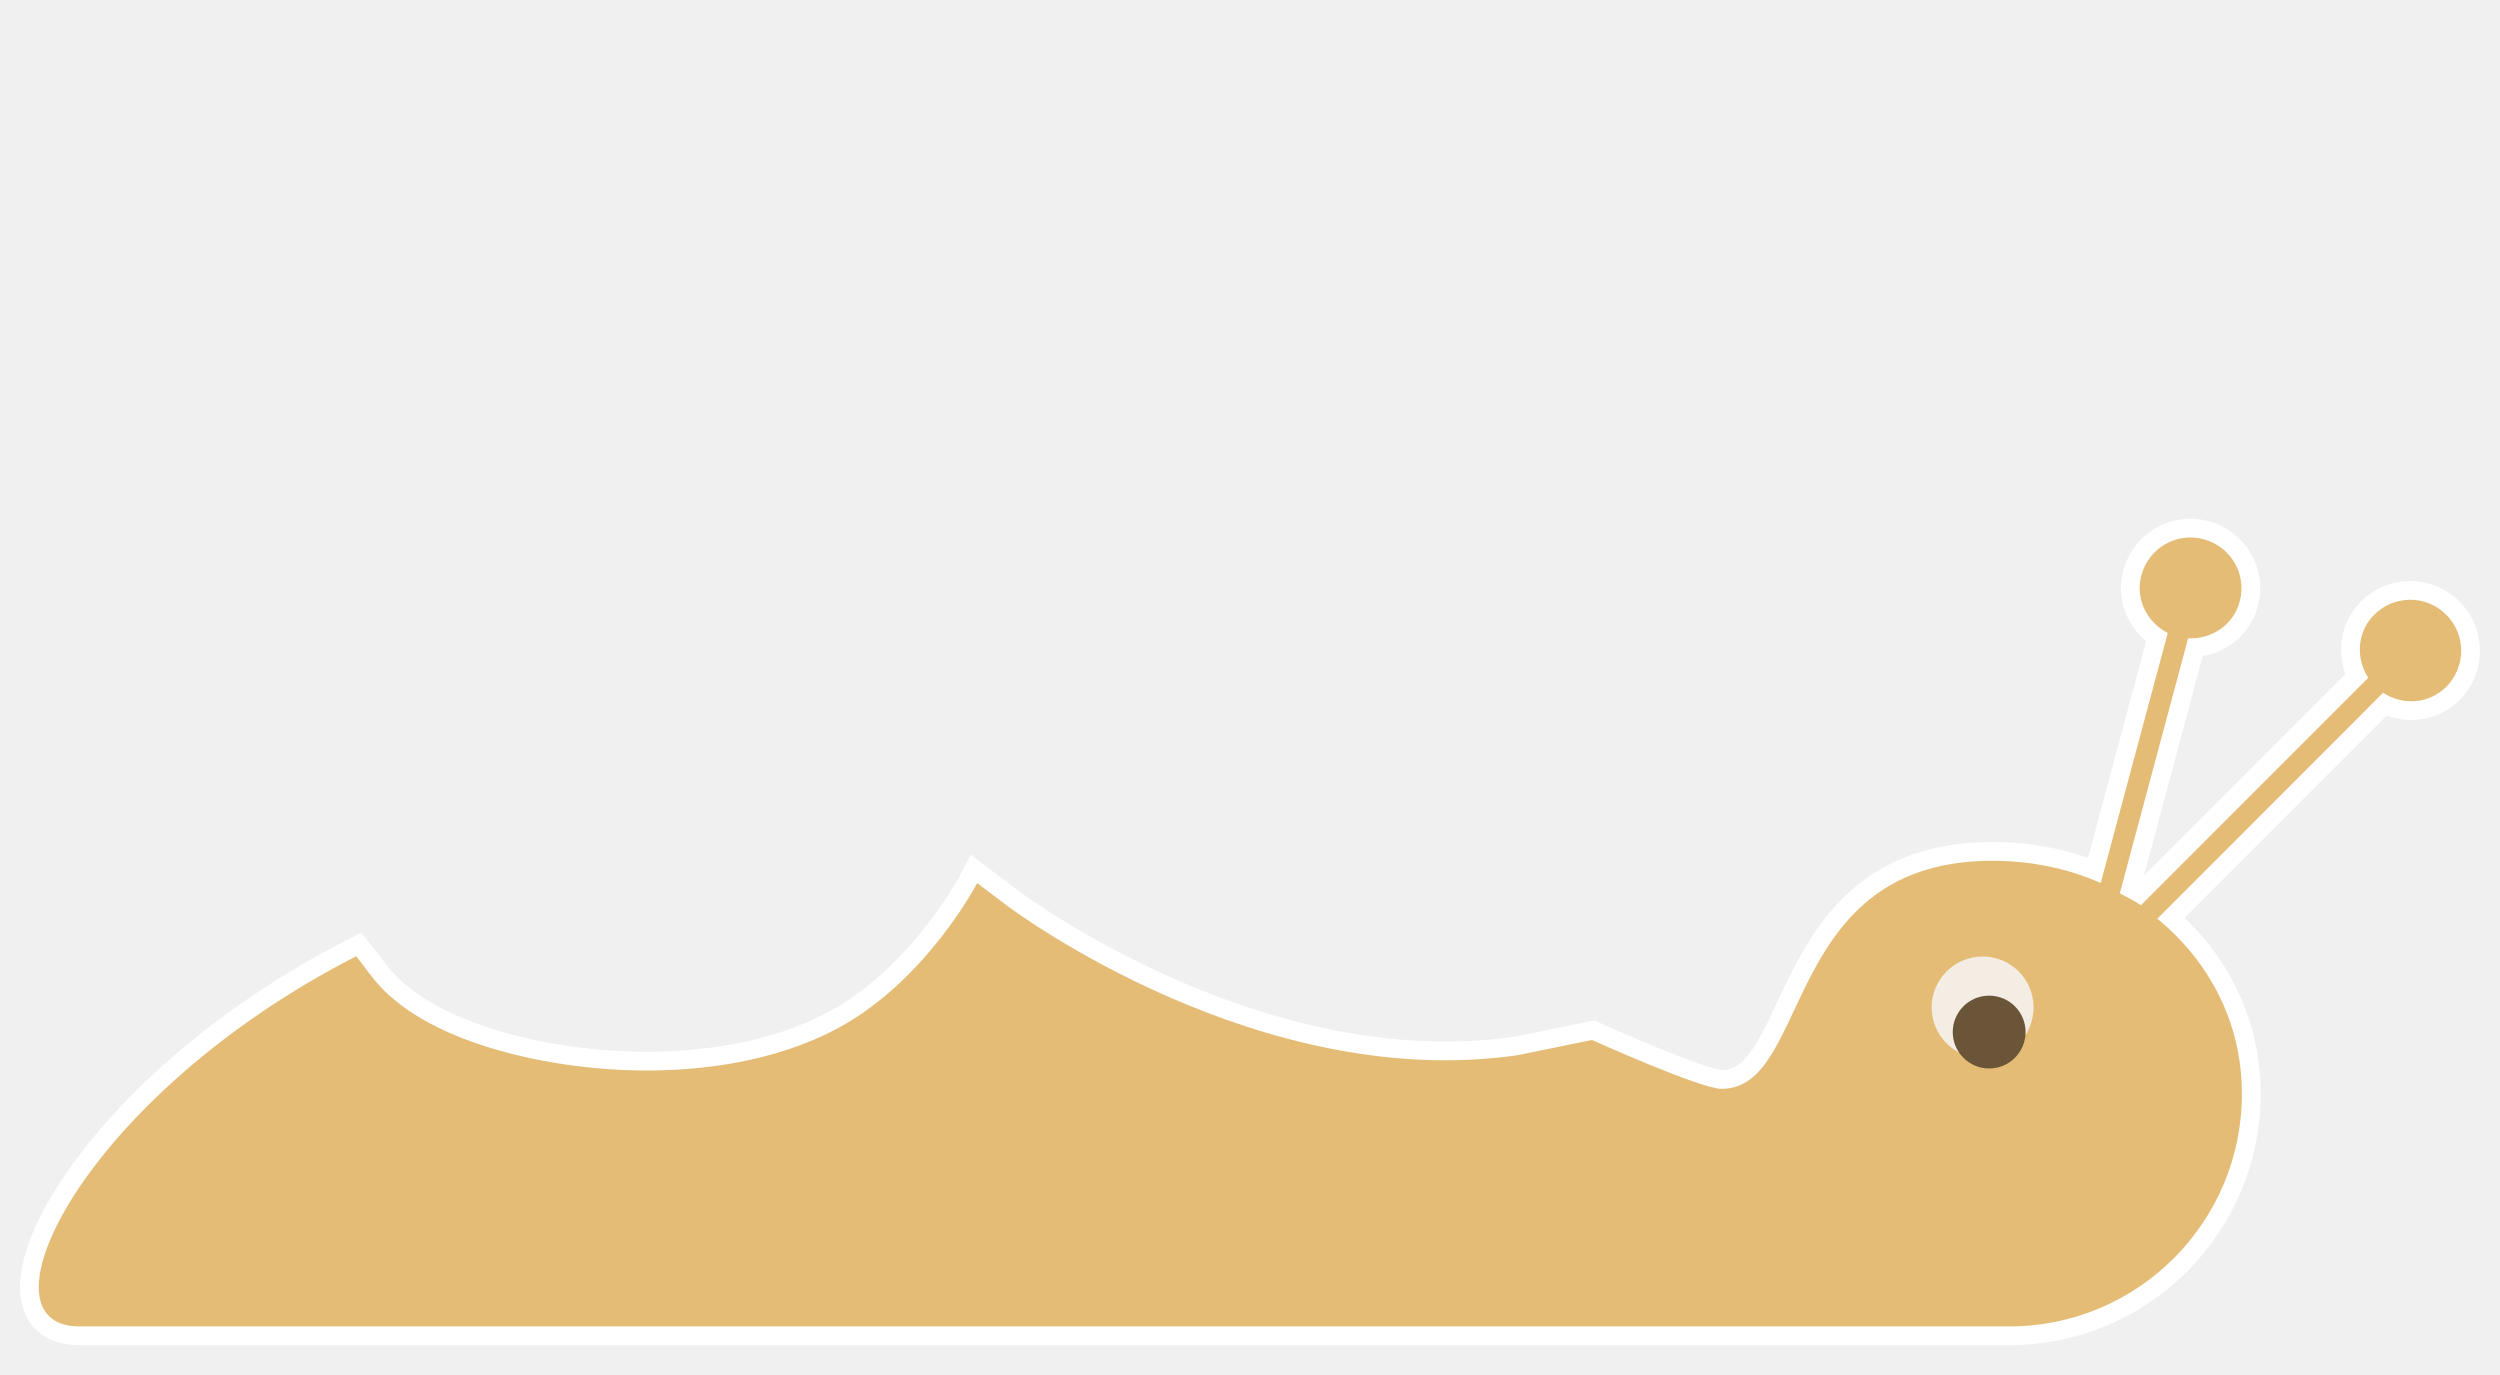
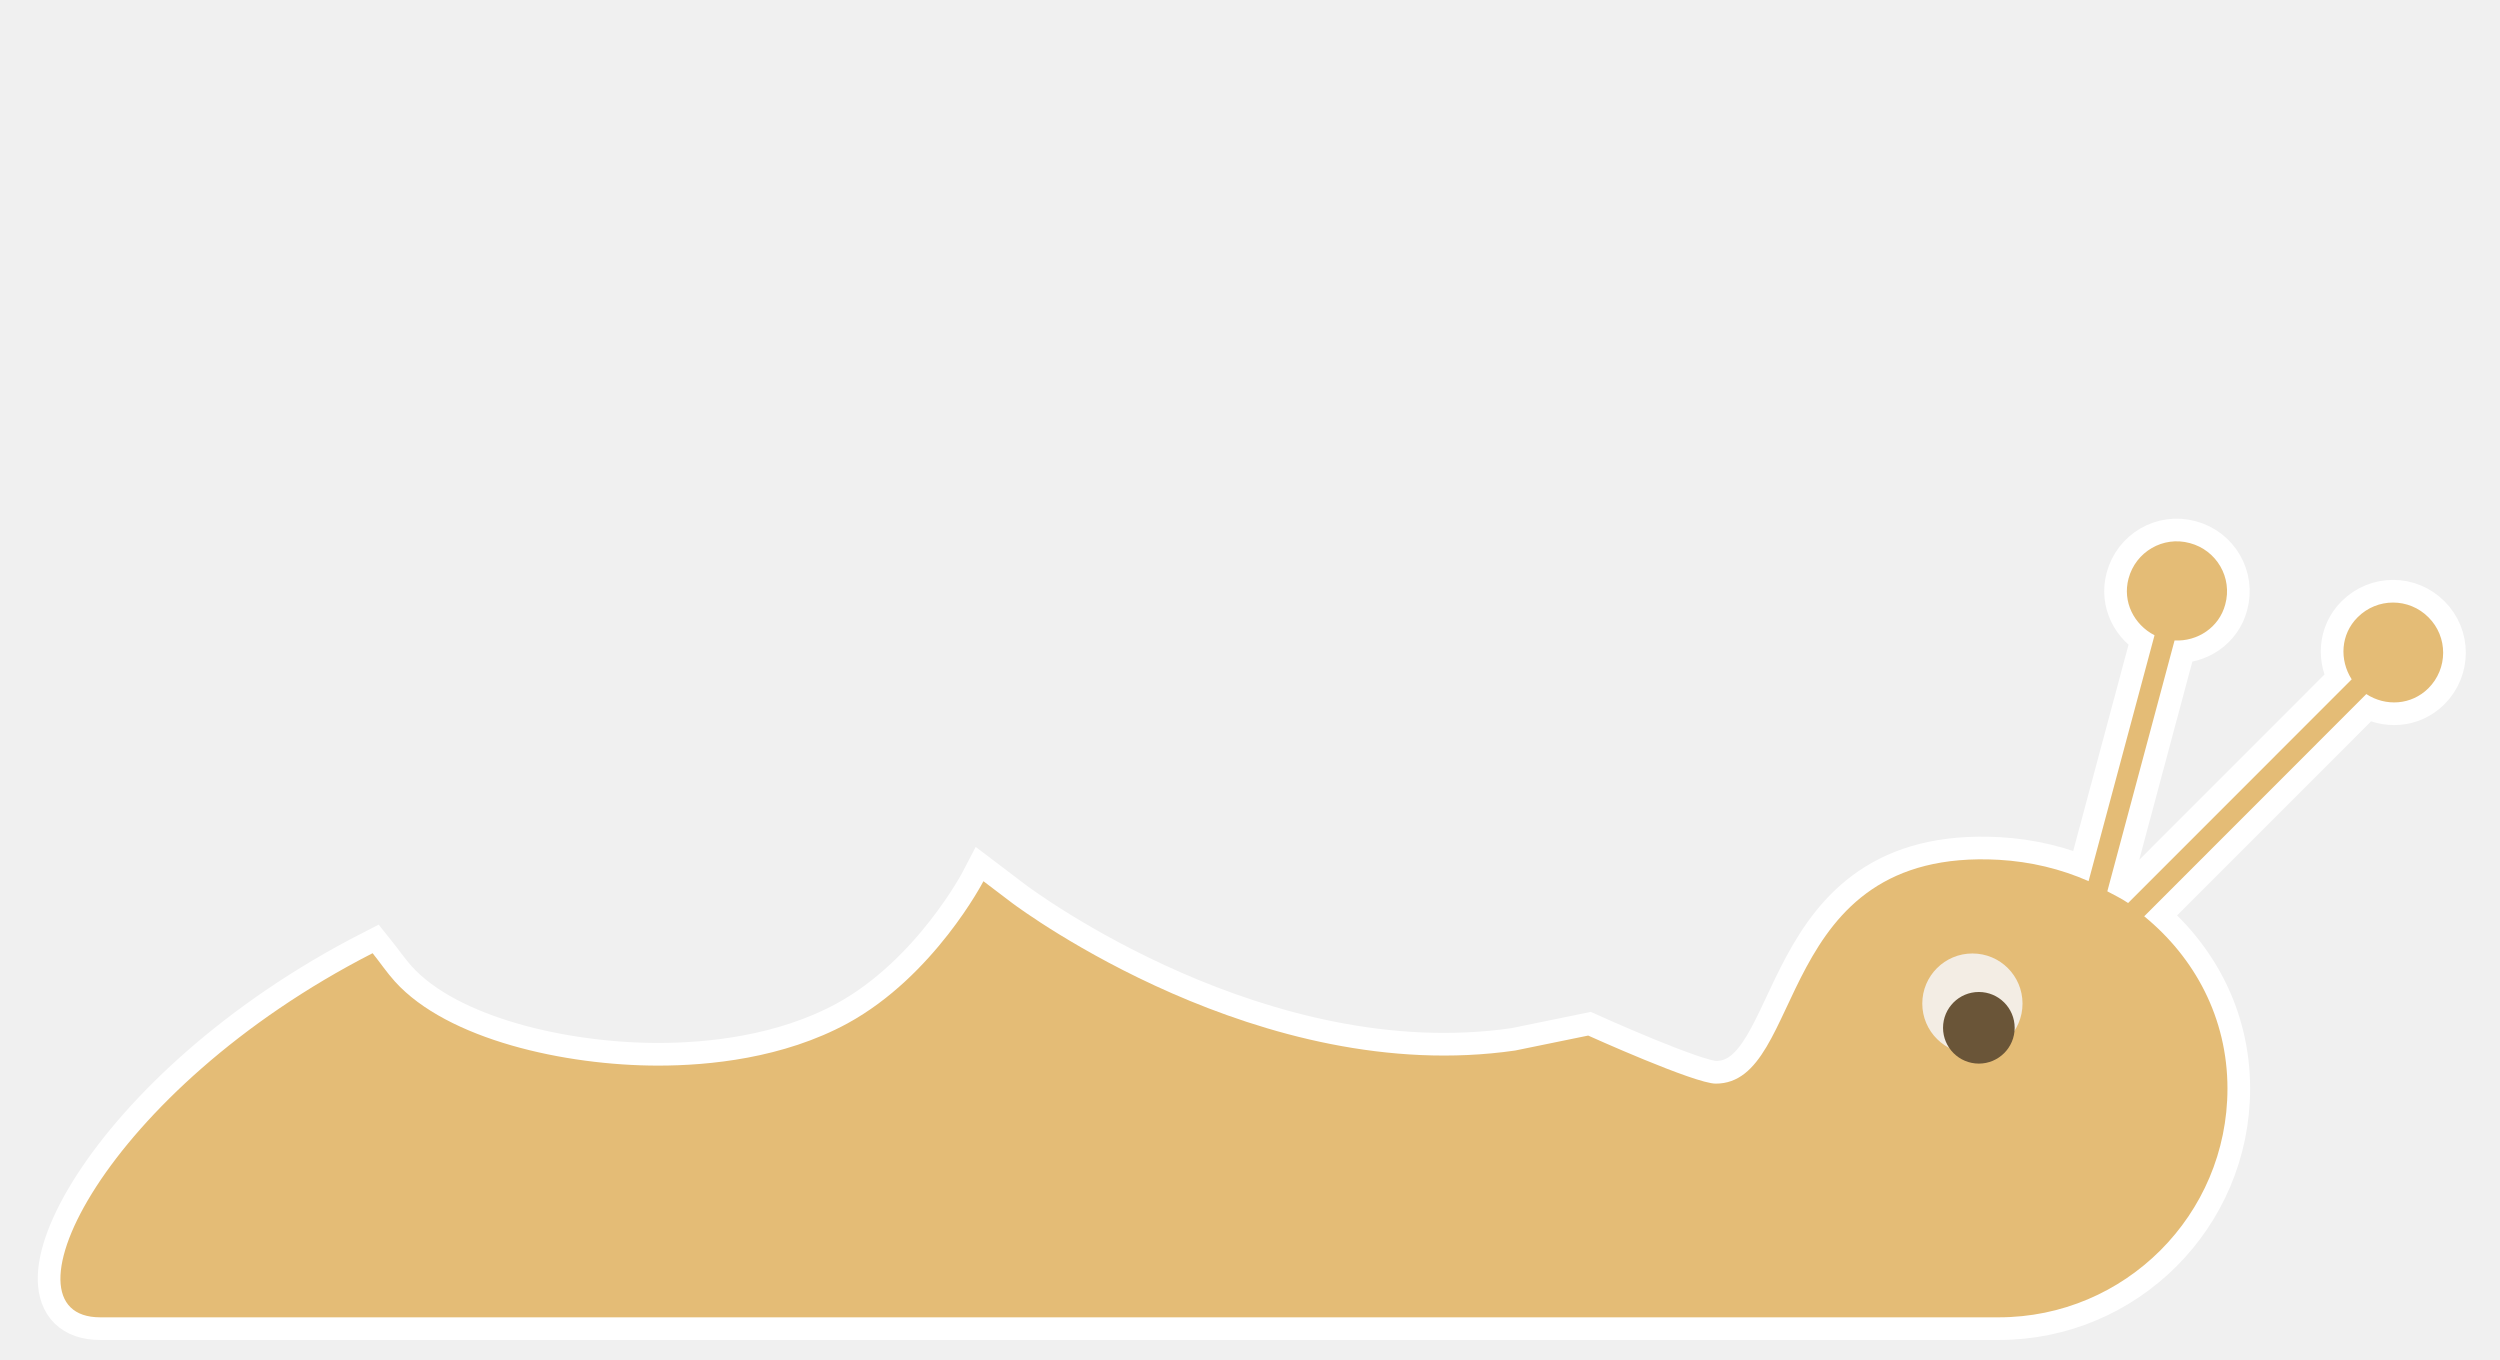
- <svg xmlns="http://www.w3.org/2000/svg" version="1.1" id="Слой_1" x="0px" y="0px" width="400px" height="220px" viewBox="0 0 400 220" enable-background="new 0 0 400 220" xml:space="preserve">
-   <path fill="#6A5538" stroke="#FFFFFF" stroke-width="6" stroke-miterlimit="10" d="M391.405,98.361c-3.19-3.203-8.34-3.203-11.53,0  c-2.765,2.752-2.979,6.937-0.959,10.088l-36.368,36.384c-1.09-0.745-2.269-1.292-3.382-1.902l10.935-40.804  c3.737,0.182,7.256-2.119,8.244-5.856c1.205-4.36-1.394-8.823-5.754-9.983c-4.354-1.195-8.82,1.407-9.977,5.776  c-1.004,3.762,0.873,7.48,4.229,9.216l-10.728,39.996c-4.485-1.982-9.423-3.177-14.602-3.472  c-36.866-2.033-31.253,36.409-46.043,36.409c-3.439,0-20.749-7.819-20.749-7.819l-11.878,2.433  c-41.348,6-80.279-22.846-81.772-23.959l-4.721-3.58c0,0-7.988,15.414-22.117,23.13c-10.466,5.683-22.517,6.863-30.786,6.863  c-15.145,0-34.258-4.216-42.808-13.656c-1.349-1.49-2.413-3.094-3.65-4.629c-43.627,22.325-61.515,59.229-44.311,59.229  c28.008,0,308.827,0,308.827,0c20.541,0,37.202-16.667,37.202-37.211c0-11.508-5.341-21.312-13.541-28.021l36.125-36.147  c3.152,2.055,7.323,1.806,10.088-0.934C394.592,106.71,394.592,101.538,391.405,98.361z" />
+ <svg xmlns="http://www.w3.org/2000/svg" version="1.1" baseProfile="basic" id="Слой_1" x="0px" y="0px" width="331px" height="180px" viewBox="0 0 331 180" xml:space="preserve">
+   <g>
+     <path fill="#6A5538" stroke="#FFFFFF" stroke-width="6" stroke-miterlimit="10" d="M321.531,81.733   c-2.596-2.607-6.788-2.607-9.385,0c-2.251,2.24-2.425,5.646-0.781,8.211l-29.602,29.615c-0.887-0.606-1.847-1.052-2.753-1.548   l8.901-33.212c3.042,0.148,5.906-1.725,6.71-4.766c0.981-3.549-1.135-7.181-4.683-8.126c-3.544-0.973-7.179,1.145-8.121,4.701   c-0.817,3.062,0.711,6.088,3.442,7.501l-8.732,32.555c-3.651-1.613-7.67-2.586-11.885-2.826   c-30.007-1.655-25.438,29.635-37.477,29.635c-2.799,0-16.889-6.364-16.889-6.364l-9.668,1.98   c-33.655,4.884-65.343-18.595-66.558-19.501l-3.843-2.914c0,0-6.502,12.546-18.002,18.827c-8.519,4.626-18.328,5.586-25.058,5.586   c-12.327,0-27.884-3.432-34.843-11.115c-1.098-1.213-1.964-2.518-2.971-3.768c-35.51,18.171-50.07,48.209-36.067,48.209   c22.797,0,251.369,0,251.369,0c16.719,0,30.281-13.566,30.281-30.288c0-9.367-4.347-17.347-11.022-22.808l29.404-29.422   c2.566,1.673,5.961,1.47,8.211-0.76C324.125,88.528,324.125,84.319,321.531,81.733z" />
+   </g>
  <g>
    <g>
-       <path fill="#E4BC76" d="M391.405,98.361c-3.19-3.203-8.34-3.203-11.53,0c-2.765,2.752-2.979,6.937-0.959,10.088l-36.368,36.384    c-1.09-0.745-2.269-1.292-3.382-1.902l10.935-40.804c3.737,0.182,7.256-2.119,8.244-5.856c1.205-4.36-1.394-8.823-5.754-9.983    c-4.354-1.195-8.82,1.407-9.977,5.776c-1.004,3.762,0.873,7.48,4.229,9.216l-10.728,39.996c-4.485-1.982-9.423-3.177-14.602-3.472    c-36.866-2.033-31.253,36.409-46.043,36.409c-3.439,0-20.749-7.819-20.749-7.819l-11.878,2.433    c-41.348,6-80.279-22.846-81.772-23.959l-4.721-3.58c0,0-7.988,15.414-22.117,23.13c-10.466,5.683-22.517,6.863-30.786,6.863    c-15.145,0-34.258-4.216-42.808-13.656c-1.349-1.49-2.413-3.094-3.65-4.629c-43.627,22.325-61.515,59.229-44.311,59.229    c28.008,0,308.827,0,308.827,0c20.541,0,37.202-16.667,37.202-37.211c0-11.508-5.341-21.312-13.541-28.021l36.125-36.147    c3.152,2.055,7.323,1.806,10.088-0.934C394.592,106.71,394.592,101.538,391.405,98.361z" />
+       <path fill="#E4BC76" d="M321.531,81.733c-2.596-2.607-6.788-2.607-9.385,0c-2.251,2.24-2.425,5.646-0.781,8.211l-29.602,29.615    c-0.887-0.606-1.847-1.052-2.753-1.548l8.901-33.212c3.042,0.148,5.906-1.725,6.71-4.766c0.981-3.549-1.135-7.181-4.683-8.126    c-3.544-0.973-7.179,1.145-8.121,4.701c-0.817,3.062,0.711,6.088,3.442,7.501l-8.732,32.555c-3.651-1.613-7.67-2.586-11.885-2.826    c-30.007-1.655-25.438,29.635-37.477,29.635c-2.799,0-16.889-6.364-16.889-6.364l-9.668,1.98    c-33.655,4.884-65.343-18.595-66.558-19.501l-3.843-2.914c0,0-6.502,12.546-18.002,18.827c-8.519,4.626-18.328,5.586-25.058,5.586    c-12.327,0-27.884-3.432-34.843-11.115c-1.098-1.213-1.964-2.518-2.971-3.768c-35.51,18.171-50.07,48.209-36.067,48.209    c22.797,0,251.369,0,251.369,0c16.719,0,30.281-13.566,30.281-30.288c0-9.367-4.347-17.347-11.022-22.808l29.404-29.422    c2.566,1.673,5.961,1.47,8.211-0.76C324.125,88.528,324.125,84.319,321.531,81.733z" />
    </g>
-     <path fill="#F3EDE4" d="M317.222,169.344c-4.494,0-8.158-3.66-8.158-8.148c0-4.517,3.664-8.154,8.158-8.154   c4.51,0,8.148,3.638,8.148,8.154C325.371,165.684,321.733,169.344,317.222,169.344z" />
-     <circle fill="#6A5538" cx="318.266" cy="165.131" r="5.826" />
+     <path fill="#F3EDE4" d="M261.15,139.509c-3.658,0-6.64-2.979-6.64-6.632c0-3.677,2.982-6.637,6.64-6.637   c3.671,0,6.632,2.961,6.632,6.637C267.783,136.53,264.822,139.509,261.15,139.509z" />
+     <circle fill="#6A5538" cx="262" cy="136.08" r="4.742" />
  </g>
</svg>
